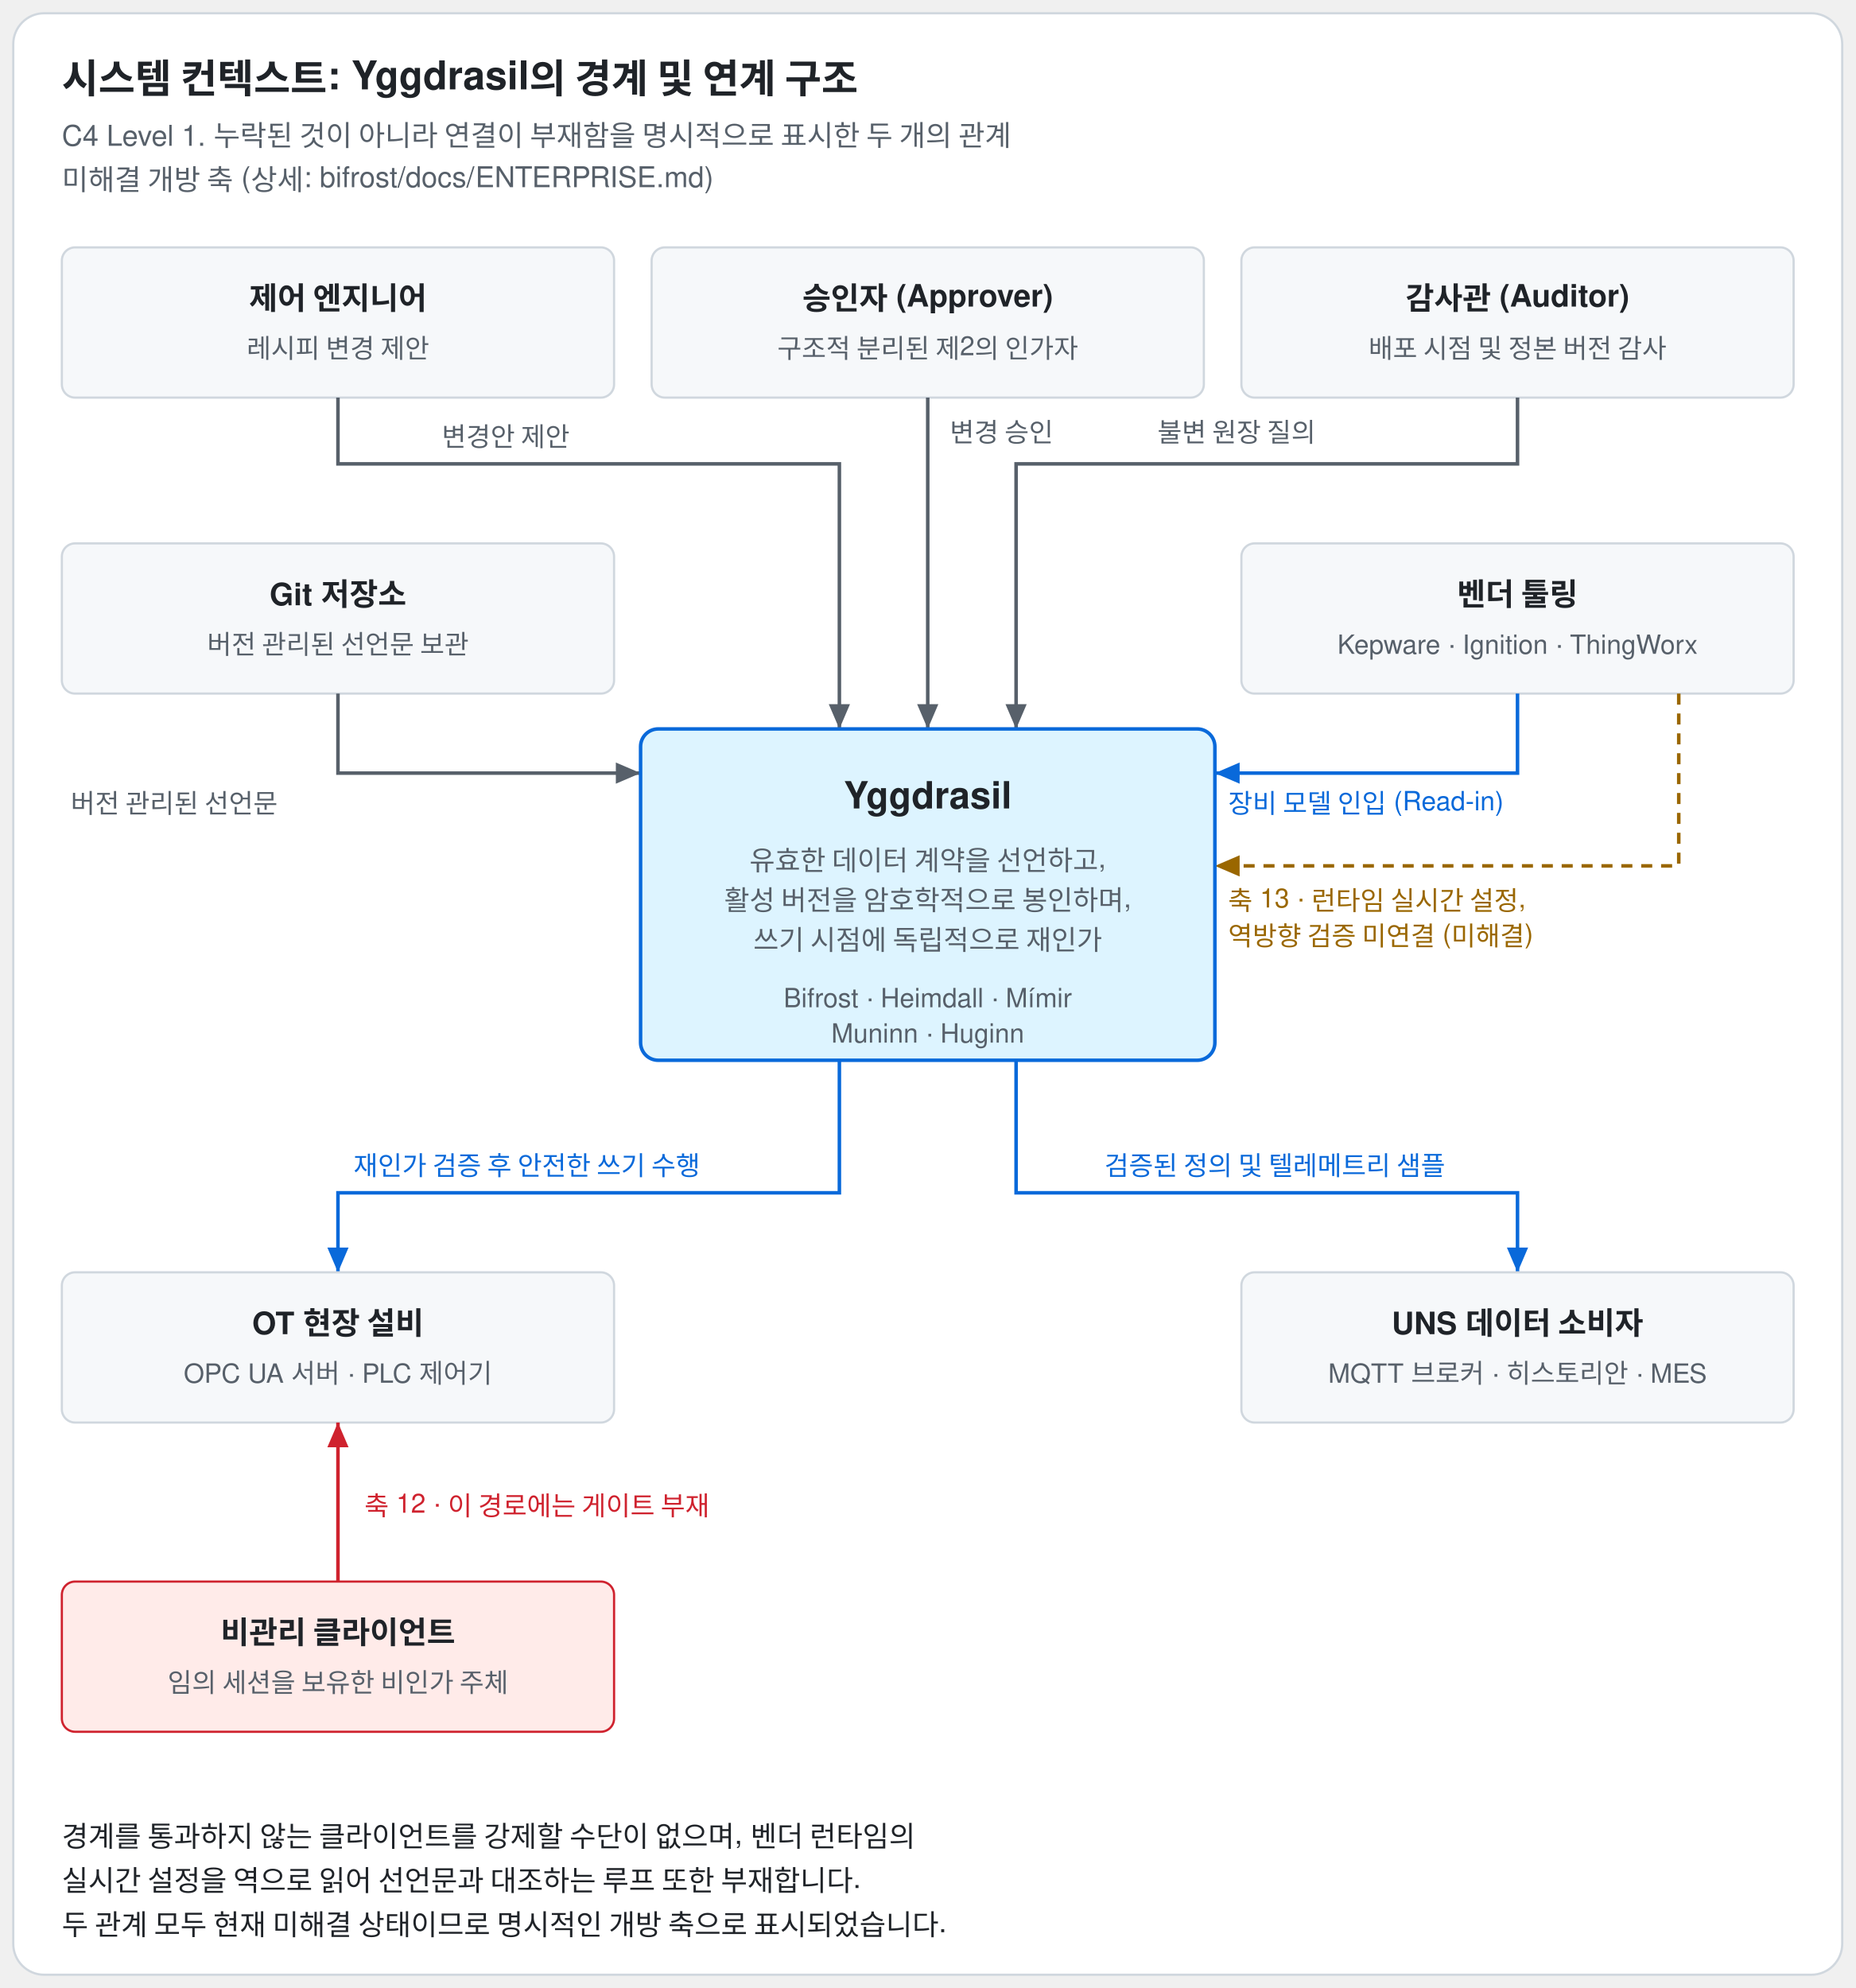
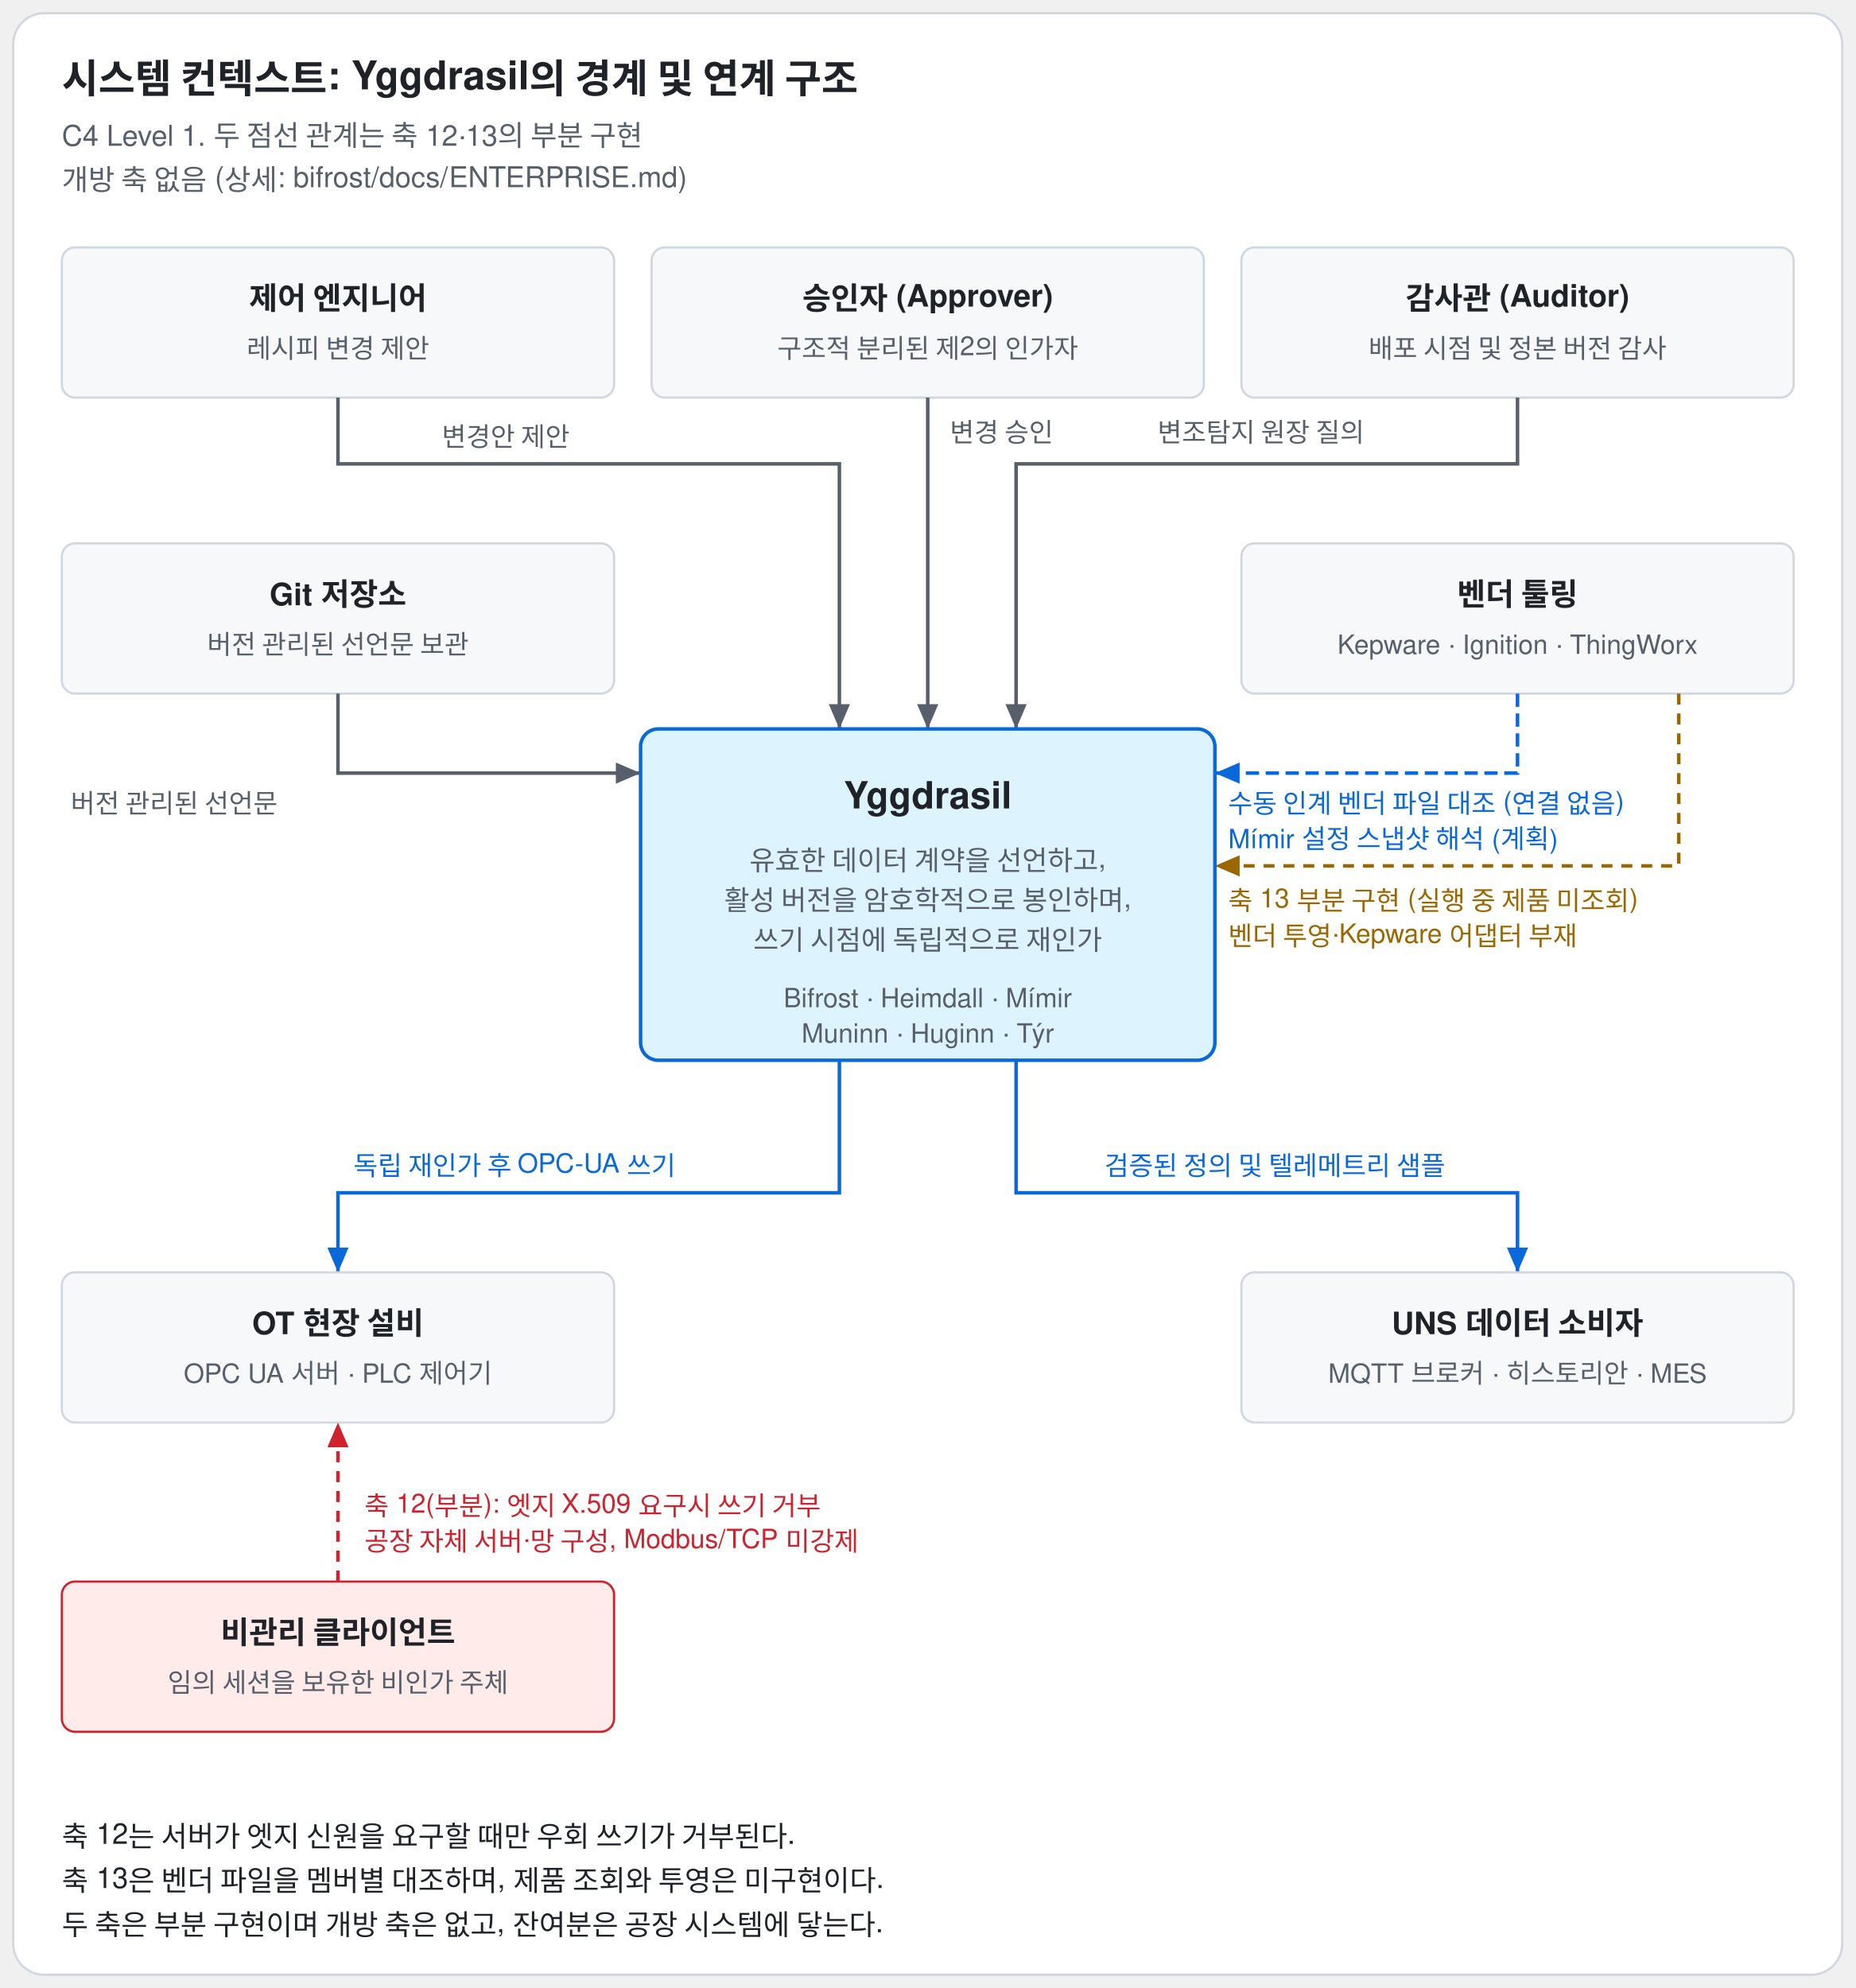
<svg xmlns="http://www.w3.org/2000/svg" width="840" height="900" viewBox="0 0 840 900" font-family="-apple-system,Segoe UI,Helvetica,Arial,sans-serif">
  <defs>
    <marker id="scG" markerWidth="9" markerHeight="9" refX="7" refY="3" orient="auto">
      <path d="M0,0 L7,3 L0,6 Z" fill="#57606a" />
    </marker>
    <marker id="scB" markerWidth="9" markerHeight="9" refX="7" refY="3" orient="auto">
      <path d="M0,0 L7,3 L0,6 Z" fill="#0969da" />
    </marker>
    <marker id="scA" markerWidth="9" markerHeight="9" refX="7" refY="3" orient="auto">
      <path d="M0,0 L7,3 L0,6 Z" fill="#9a6700" />
    </marker>
    <marker id="scR" markerWidth="9" markerHeight="9" refX="7" refY="3" orient="auto">
      <path d="M0,0 L7,3 L0,6 Z" fill="#cf222e" />
    </marker>
  </defs>
  <rect x="6" y="6" width="828" height="888" rx="14" fill="#ffffff" stroke="#d0d7de" />
  <text x="28" y="42" font-size="18" font-weight="600" fill="#1f2328">시스템 컨텍스트: Yggdrasil의 경계 및 연계 구조</text>
-   <text x="28" y="66" font-size="13" fill="#57606a">C4 Level 1. 누락된 것이 아니라 연결이 부재함을 명시적으로 표시한 두 개의 관계</text>
-   <text x="28" y="86" font-size="13" fill="#57606a">미해결 개방 축 (상세: bifrost/docs/ENTERPRISE.md)</text>
+   <text x="28" y="66" font-size="13" fill="#57606a">C4 Level 1. 두 점선 관계는 축 12·13의 부분 구현</text>
+   <text x="28" y="86" font-size="13" fill="#57606a">개방 축 없음 (상세: bifrost/docs/ENTERPRISE.md)</text>
  <rect x="28" y="112" width="250" height="68" rx="6" fill="#f6f8fa" stroke="#d0d7de" />
  <text x="153" y="140" font-size="14" font-weight="600" fill="#1f2328" text-anchor="middle">제어 엔지니어</text>
  <text x="153" y="162" font-size="12" fill="#57606a" text-anchor="middle">레시피 변경 제안</text>
  <rect x="295" y="112" width="250" height="68" rx="6" fill="#f6f8fa" stroke="#d0d7de" />
  <text x="420" y="140" font-size="14" font-weight="600" fill="#1f2328" text-anchor="middle">승인자 (Approver)</text>
  <text x="420" y="162" font-size="12" fill="#57606a" text-anchor="middle">구조적 분리된 제2의 인가자</text>
  <rect x="562" y="112" width="250" height="68" rx="6" fill="#f6f8fa" stroke="#d0d7de" />
  <text x="687" y="140" font-size="14" font-weight="600" fill="#1f2328" text-anchor="middle">감사관 (Auditor)</text>
  <text x="687" y="162" font-size="12" fill="#57606a" text-anchor="middle">배포 시점 및 정본 버전 감사</text>
  <polyline points="153,180 153,210 380,210 380,330" fill="none" stroke="#57606a" stroke-width="1.6" marker-end="url(#scG)" />
  <text x="200" y="202" font-size="12" fill="#57606a">변경안 제안</text>
  <polyline points="420,180 420,330" fill="none" stroke="#57606a" stroke-width="1.6" marker-end="url(#scG)" />
  <text x="430" y="200" font-size="12" fill="#57606a">변경 승인</text>
  <polyline points="687,180 687,210 460,210 460,330" fill="none" stroke="#57606a" stroke-width="1.6" marker-end="url(#scG)" />
-   <text x="524" y="200" font-size="12" fill="#57606a">불변 원장 질의</text>
+   <text x="524" y="200" font-size="12" fill="#57606a">변조탐지 원장 질의</text>
  <rect x="28" y="246" width="250" height="68" rx="6" fill="#f6f8fa" stroke="#d0d7de" />
  <text x="153" y="274" font-size="14" font-weight="600" fill="#1f2328" text-anchor="middle">Git 저장소</text>
  <text x="153" y="296" font-size="12" fill="#57606a" text-anchor="middle">버전 관리된 선언문 보관</text>
  <rect x="562" y="246" width="250" height="68" rx="6" fill="#f6f8fa" stroke="#d0d7de" />
  <text x="687" y="274" font-size="14" font-weight="600" fill="#1f2328" text-anchor="middle">벤더 툴링</text>
  <text x="687" y="296" font-size="12" fill="#57606a" text-anchor="middle">Kepware · Ignition · ThingWorx</text>
  <polyline points="153,314 153,350 290,350" fill="none" stroke="#57606a" stroke-width="1.6" marker-end="url(#scG)" />
  <text x="32" y="368" font-size="12" fill="#57606a">버전 관리된 선언문</text>
-   <polyline points="687,314 687,350 550,350" fill="none" stroke="#0969da" stroke-width="1.6" marker-end="url(#scB)" />
-   <text x="556" y="368" font-size="12" fill="#0969da">장비 모델 인입 (Read-in)</text>
+   <polyline points="687,314 687,350 550,350" fill="none" stroke="#0969da" stroke-width="1.6" stroke-dasharray="6 3" marker-end="url(#scB)" />
+   <text x="556" y="368" font-size="12" fill="#0969da">수동 인계 벤더 파일 대조 (연결 없음)</text>
+   <text x="556" y="384" font-size="12" fill="#0969da">Mímir 설정 스냅샷 해석 (계획)</text>
  <polyline points="760,314 760,392 550,392" fill="none" stroke="#9a6700" stroke-width="1.6" stroke-dasharray="5 4" marker-end="url(#scA)" />
-   <text x="556" y="412" font-size="12" fill="#9a6700">축 13 · 런타임 실시간 설정,</text>
-   <text x="556" y="428" font-size="12" fill="#9a6700">역방향 검증 미연결 (미해결)</text>
+   <text x="556" y="412" font-size="12" fill="#9a6700">축 13 부분 구현 (실행 중 제품 미조회)</text>
+   <text x="556" y="428" font-size="12" fill="#9a6700">벤더 투영·Kepware 어댑터 부재</text>
  <rect x="290" y="330" width="260" height="150" rx="8" fill="#ddf4ff" stroke="#0969da" stroke-width="1.6" />
  <text x="420" y="366" font-size="17" font-weight="600" fill="#1f2328" text-anchor="middle">Yggdrasil</text>
  <text x="420" y="394" font-size="12.5" fill="#57606a" text-anchor="middle">유효한 데이터 계약을 선언하고,</text>
  <text x="420" y="412" font-size="12.5" fill="#57606a" text-anchor="middle">활성 버전을 암호학적으로 봉인하며,</text>
  <text x="420" y="430" font-size="12.5" fill="#57606a" text-anchor="middle">쓰기 시점에 독립적으로 재인가</text>
  <text x="420" y="456" font-size="12" fill="#57606a" text-anchor="middle">Bifrost · Heimdall · Mímir</text>
-   <text x="420" y="472" font-size="12" fill="#57606a" text-anchor="middle">Muninn · Huginn</text>
+   <text x="420" y="472" font-size="12" fill="#57606a" text-anchor="middle">Muninn · Huginn · Týr</text>
  <polyline points="380,480 380,540 153,540 153,576" fill="none" stroke="#0969da" stroke-width="1.6" marker-end="url(#scB)" />
-   <text x="160" y="532" font-size="12" fill="#0969da">재인가 검증 후 안전한 쓰기 수행</text>
+   <text x="160" y="532" font-size="12" fill="#0969da">독립 재인가 후 OPC-UA 쓰기</text>
  <polyline points="460,480 460,540 687,540 687,576" fill="none" stroke="#0969da" stroke-width="1.6" marker-end="url(#scB)" />
  <text x="500" y="532" font-size="12" fill="#0969da">검증된 정의 및 텔레메트리 샘플</text>
  <rect x="28" y="576" width="250" height="68" rx="6" fill="#f6f8fa" stroke="#d0d7de" />
  <text x="153" y="604" font-size="14" font-weight="600" fill="#1f2328" text-anchor="middle">OT 현장 설비</text>
  <text x="153" y="626" font-size="12" fill="#57606a" text-anchor="middle">OPC UA 서버 · PLC 제어기</text>
  <rect x="562" y="576" width="250" height="68" rx="6" fill="#f6f8fa" stroke="#d0d7de" />
  <text x="687" y="604" font-size="14" font-weight="600" fill="#1f2328" text-anchor="middle">UNS 데이터 소비자</text>
  <text x="687" y="626" font-size="12" fill="#57606a" text-anchor="middle">MQTT 브로커 · 히스토리안 · MES</text>
  <rect x="28" y="716" width="250" height="68" rx="6" fill="#ffebe9" stroke="#cf222e" />
  <text x="153" y="744" font-size="14" font-weight="600" fill="#1f2328" text-anchor="middle">비관리 클라이언트</text>
  <text x="153" y="766" font-size="12" fill="#57606a" text-anchor="middle">임의 세션을 보유한 비인가 주체</text>
-   <polyline points="153,716 153,644" fill="none" stroke="#cf222e" stroke-width="1.6" marker-end="url(#scR)" />
-   <text x="165" y="686" font-size="12" fill="#cf222e">축 12 · 이 경로에는 게이트 부재</text>
-   <text x="28" y="836" font-size="13" fill="#1f2328">경계를 통과하지 않는 클라이언트를 강제할 수단이 없으며, 벤더 런타임의</text>
-   <text x="28" y="856" font-size="13" fill="#1f2328">실시간 설정을 역으로 읽어 선언문과 대조하는 루프 또한 부재합니다.</text>
-   <text x="28" y="876" font-size="13" fill="#1f2328">두 관계 모두 현재 미해결 상태이므로 명시적인 개방 축으로 표시되었습니다.</text>
+   <polyline points="153,716 153,644" fill="none" stroke="#cf222e" stroke-width="1.6" stroke-dasharray="5 4" marker-end="url(#scR)" />
+   <text x="165" y="686" font-size="12" fill="#cf222e">축 12(부분): 엣지 X.509 요구시 쓰기 거부</text>
+   <text x="165" y="702" font-size="12" fill="#cf222e">공장 자체 서버·망 구성, Modbus/TCP 미강제</text>
+   <text x="28" y="836" font-size="13" fill="#1f2328">축 12는 서버가 엣지 신원을 요구할 때만 우회 쓰기가 거부된다.</text>
+   <text x="28" y="856" font-size="13" fill="#1f2328">축 13은 벤더 파일을 멤버별 대조하며, 제품 조회와 투영은 미구현이다.</text>
+   <text x="28" y="876" font-size="13" fill="#1f2328">두 축은 부분 구현이며 개방 축은 없고, 잔여분은 공장 시스템에 닿는다.</text>
</svg>
